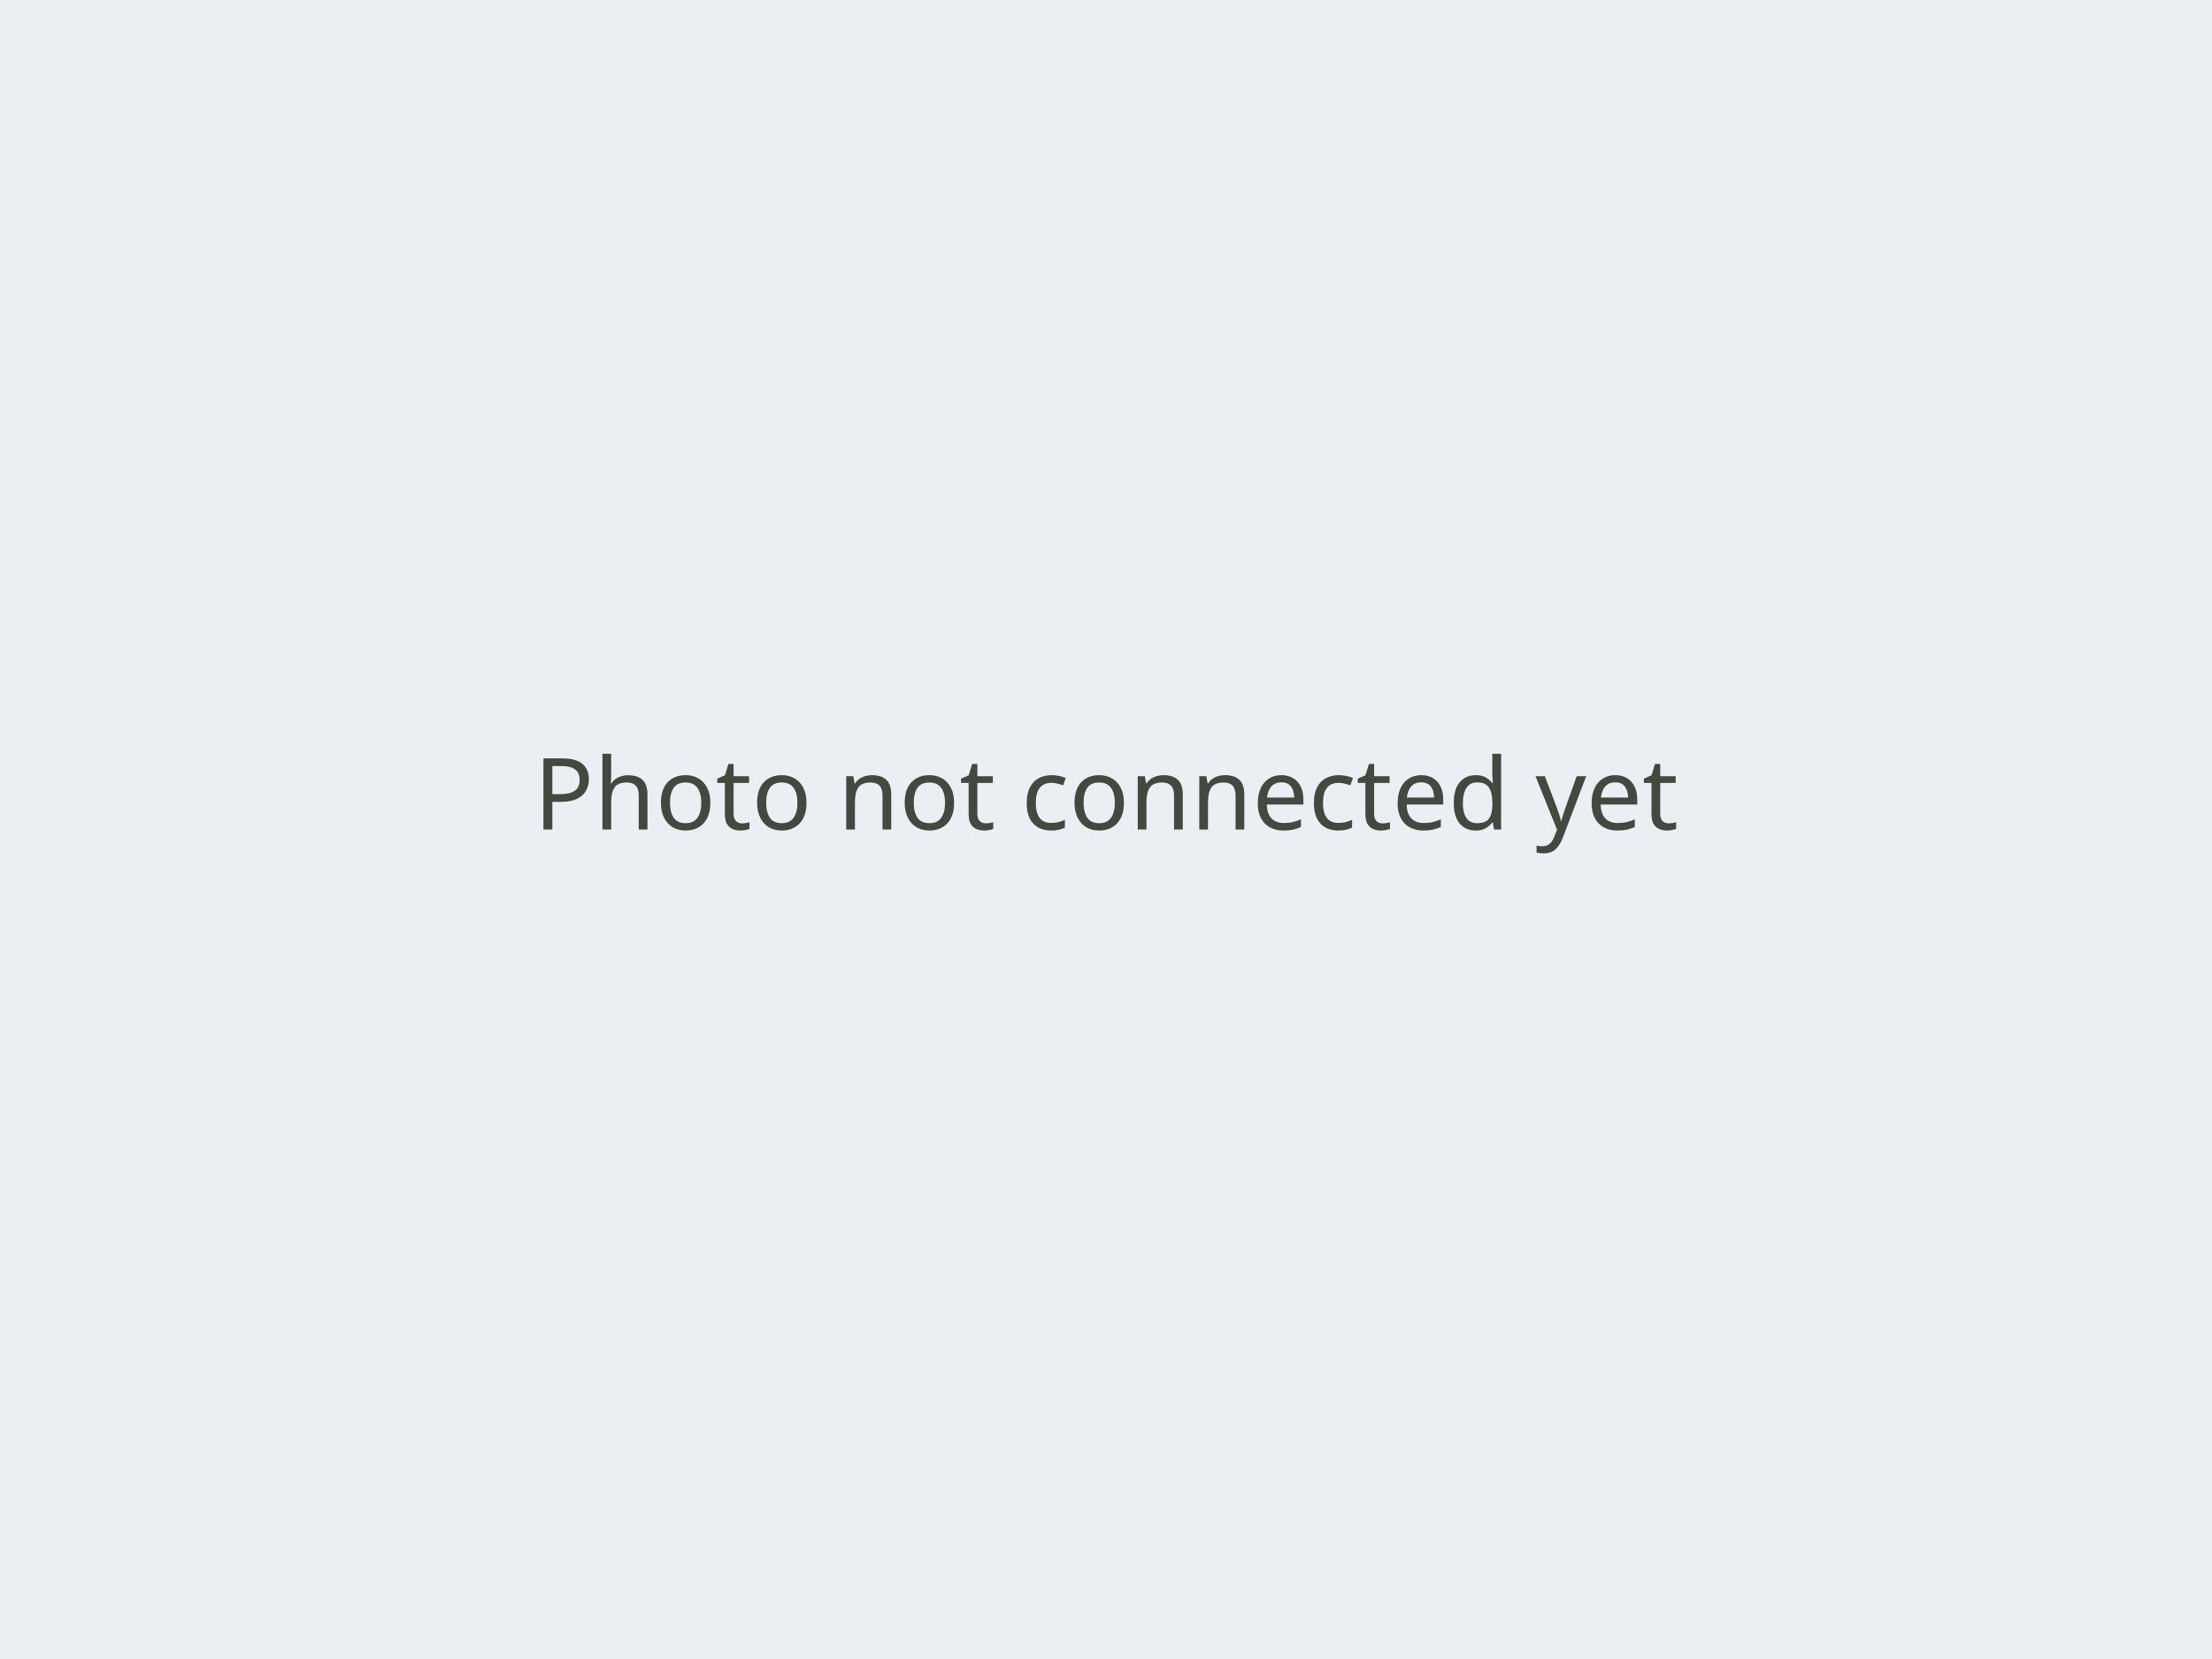
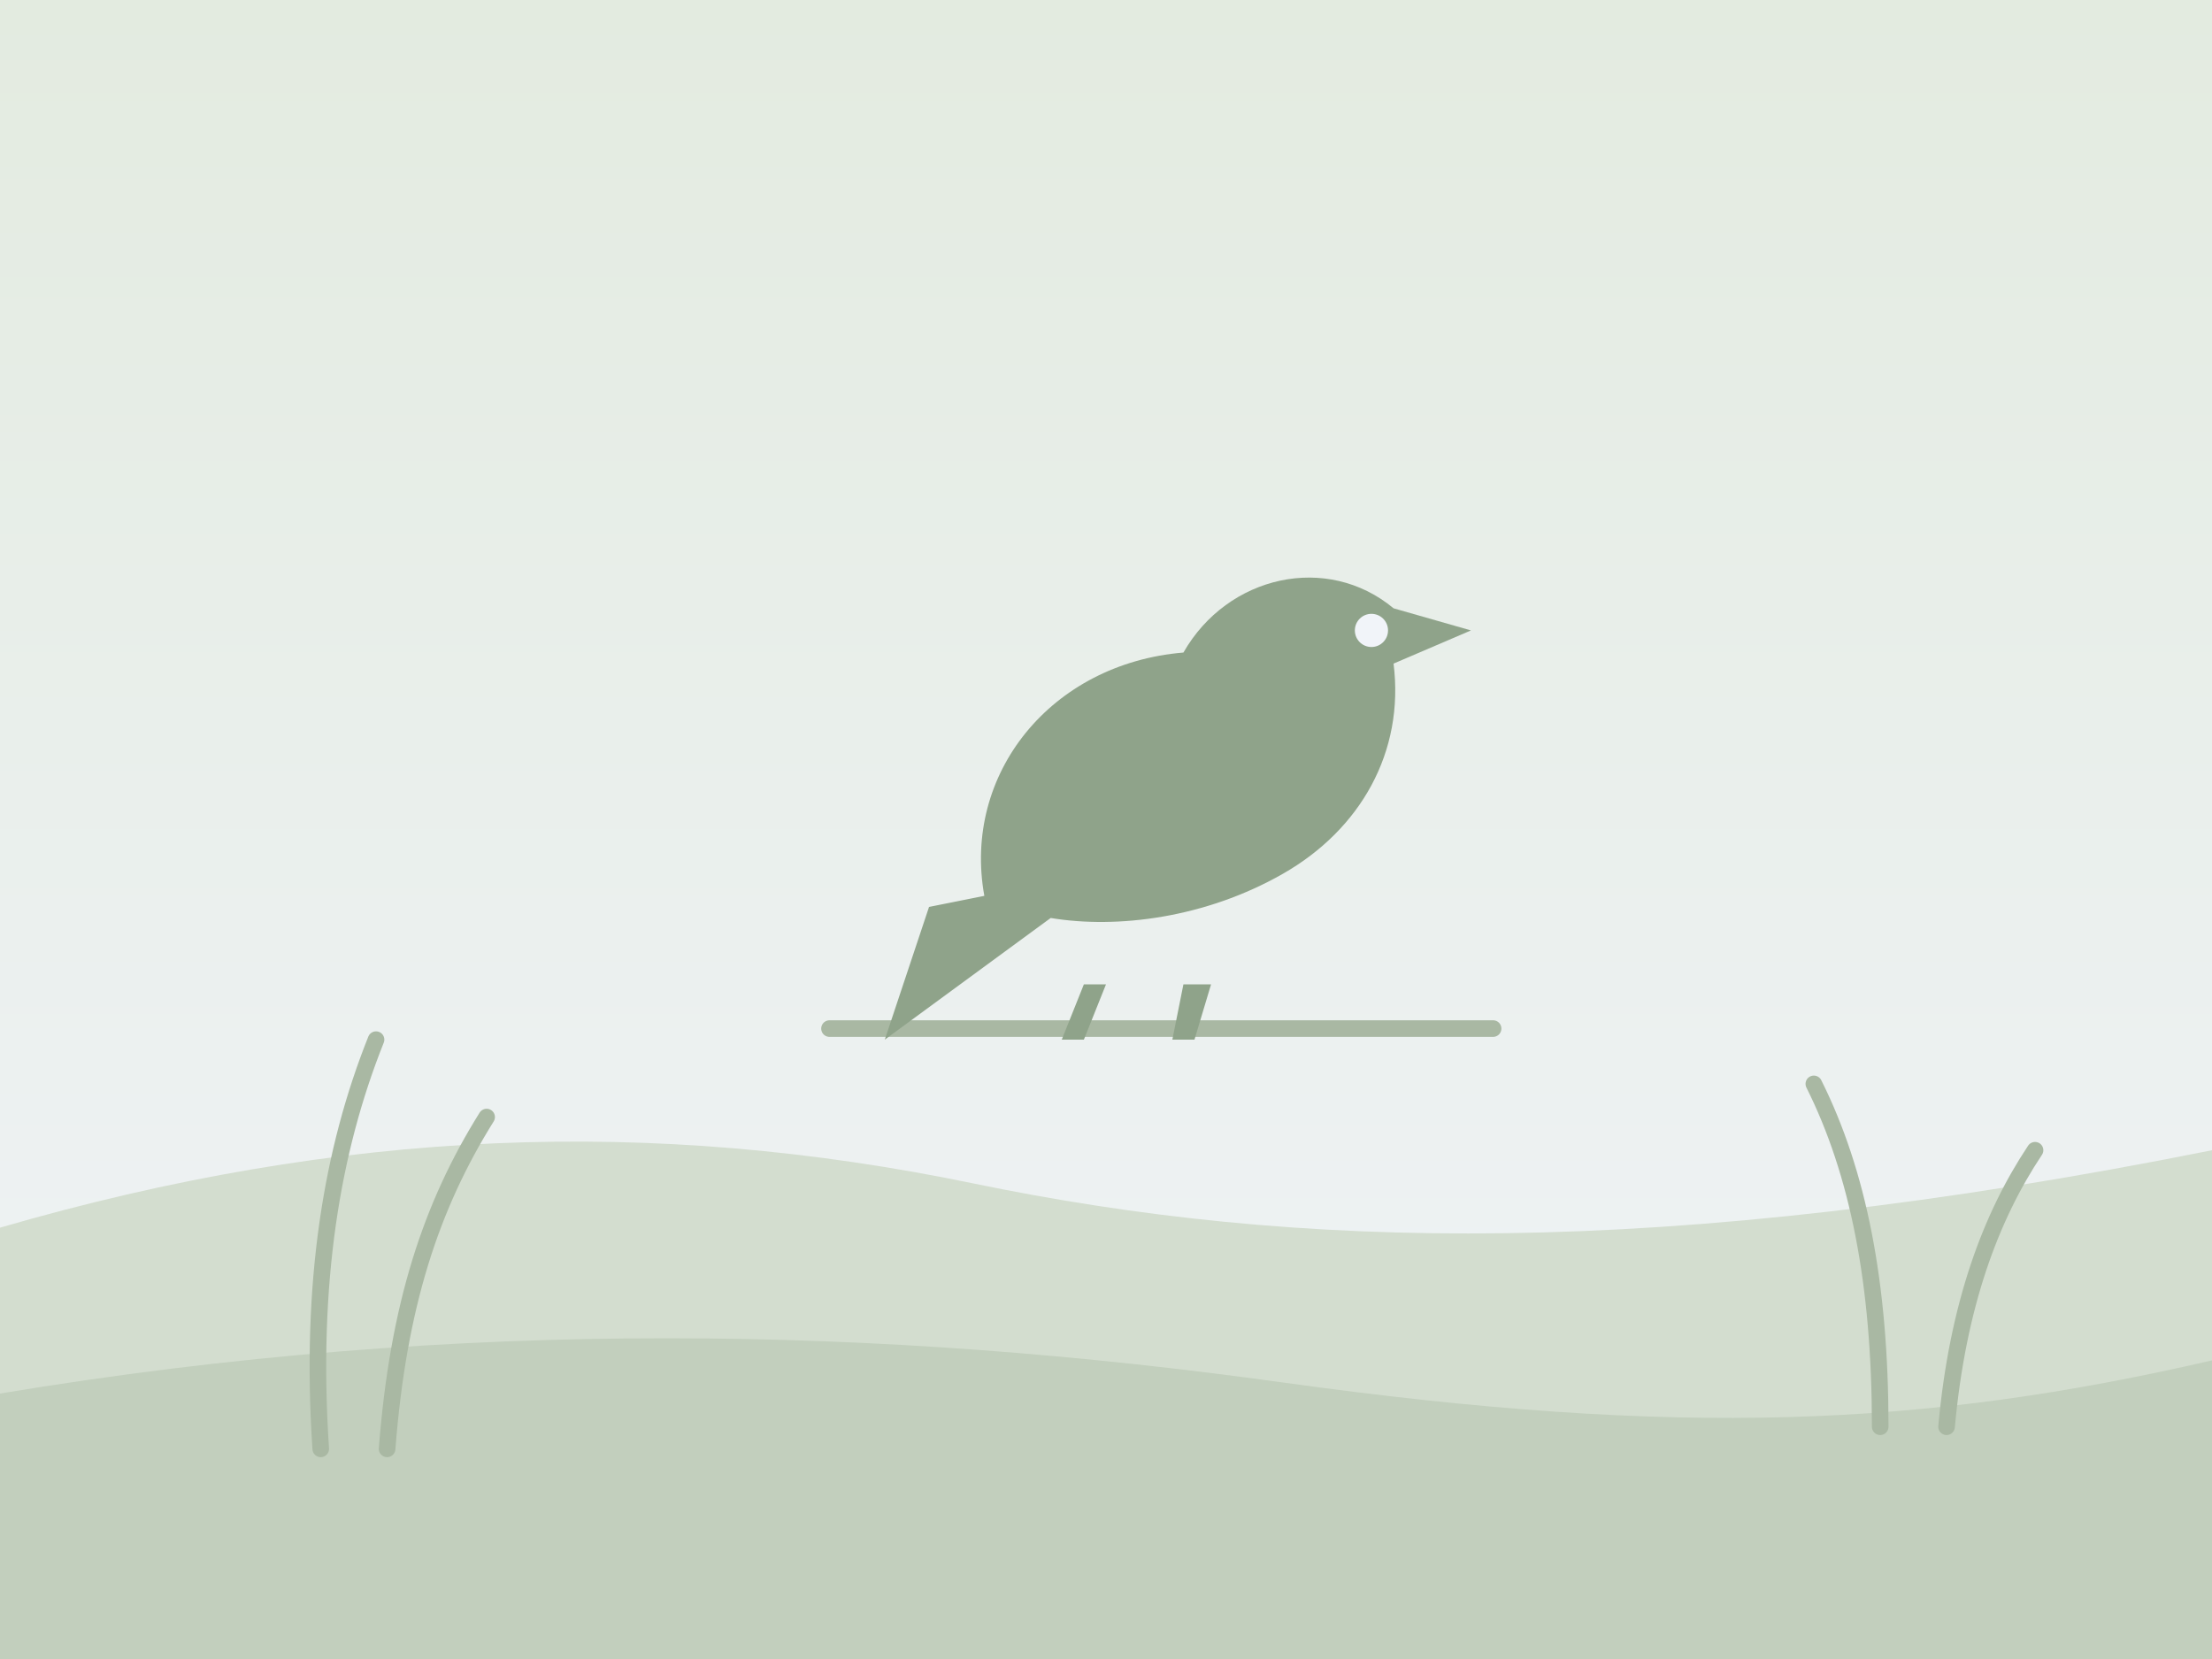
- <svg xmlns="http://www.w3.org/2000/svg" viewBox="0 0 400 300">
-   <rect width="400" height="300" fill="#ebeef3" />
-   <text x="200" y="150" text-anchor="middle" font-family="sans-serif" font-size="18" fill="#42493e">Photo not connected yet</text>
+ <svg xmlns="http://www.w3.org/2000/svg" viewBox="0 0 400 300" role="img" aria-label="Bird illustration">
+   <defs>
+     <linearGradient id="s" x1="0" y1="0" x2="0" y2="1">
+       <stop offset="0" stop-color="#e3ebe0" />
+       <stop offset="1" stop-color="#f1f4f9" />
+     </linearGradient>
+   </defs>
+   <rect width="400" height="300" fill="url(#s)" />
+   <path d="M0 222c62-18 118-20 176-8s124 14 224-6v92H0z" fill="#d3ddcf" />
+   <path d="M0 252c84-14 160-12 232-2s116 8 168-4v54H0z" fill="#c2cfbd" />
+   <g stroke="#a9b8a3" stroke-width="3" stroke-linecap="round" fill="none">
+     <path d="M58 262c-2-30 2-54 10-74" />
+     <path d="M70 262c2-26 8-44 18-60" />
+     <path d="M340 258c0-26-4-46-12-62" />
+     <path d="M352 258c2-22 8-38 16-50" />
+     <path d="M150 186h120" />
+   </g>
+   <g fill="#8fa38a">
+     <path d="M178 162c-4-22 12-42 36-44 8-14 26-18 38-8l14 4-14 6c2 16-6 30-20 38-14 8-30 10-42 8l-30 22 8-24z" />
+     <path d="M196 178l-4 10h4l4-10zM214 178l-2 10h4l3-10z" />
+   </g>
+   <circle cx="248" cy="114" r="3" fill="#f1f4f9" />
</svg>
